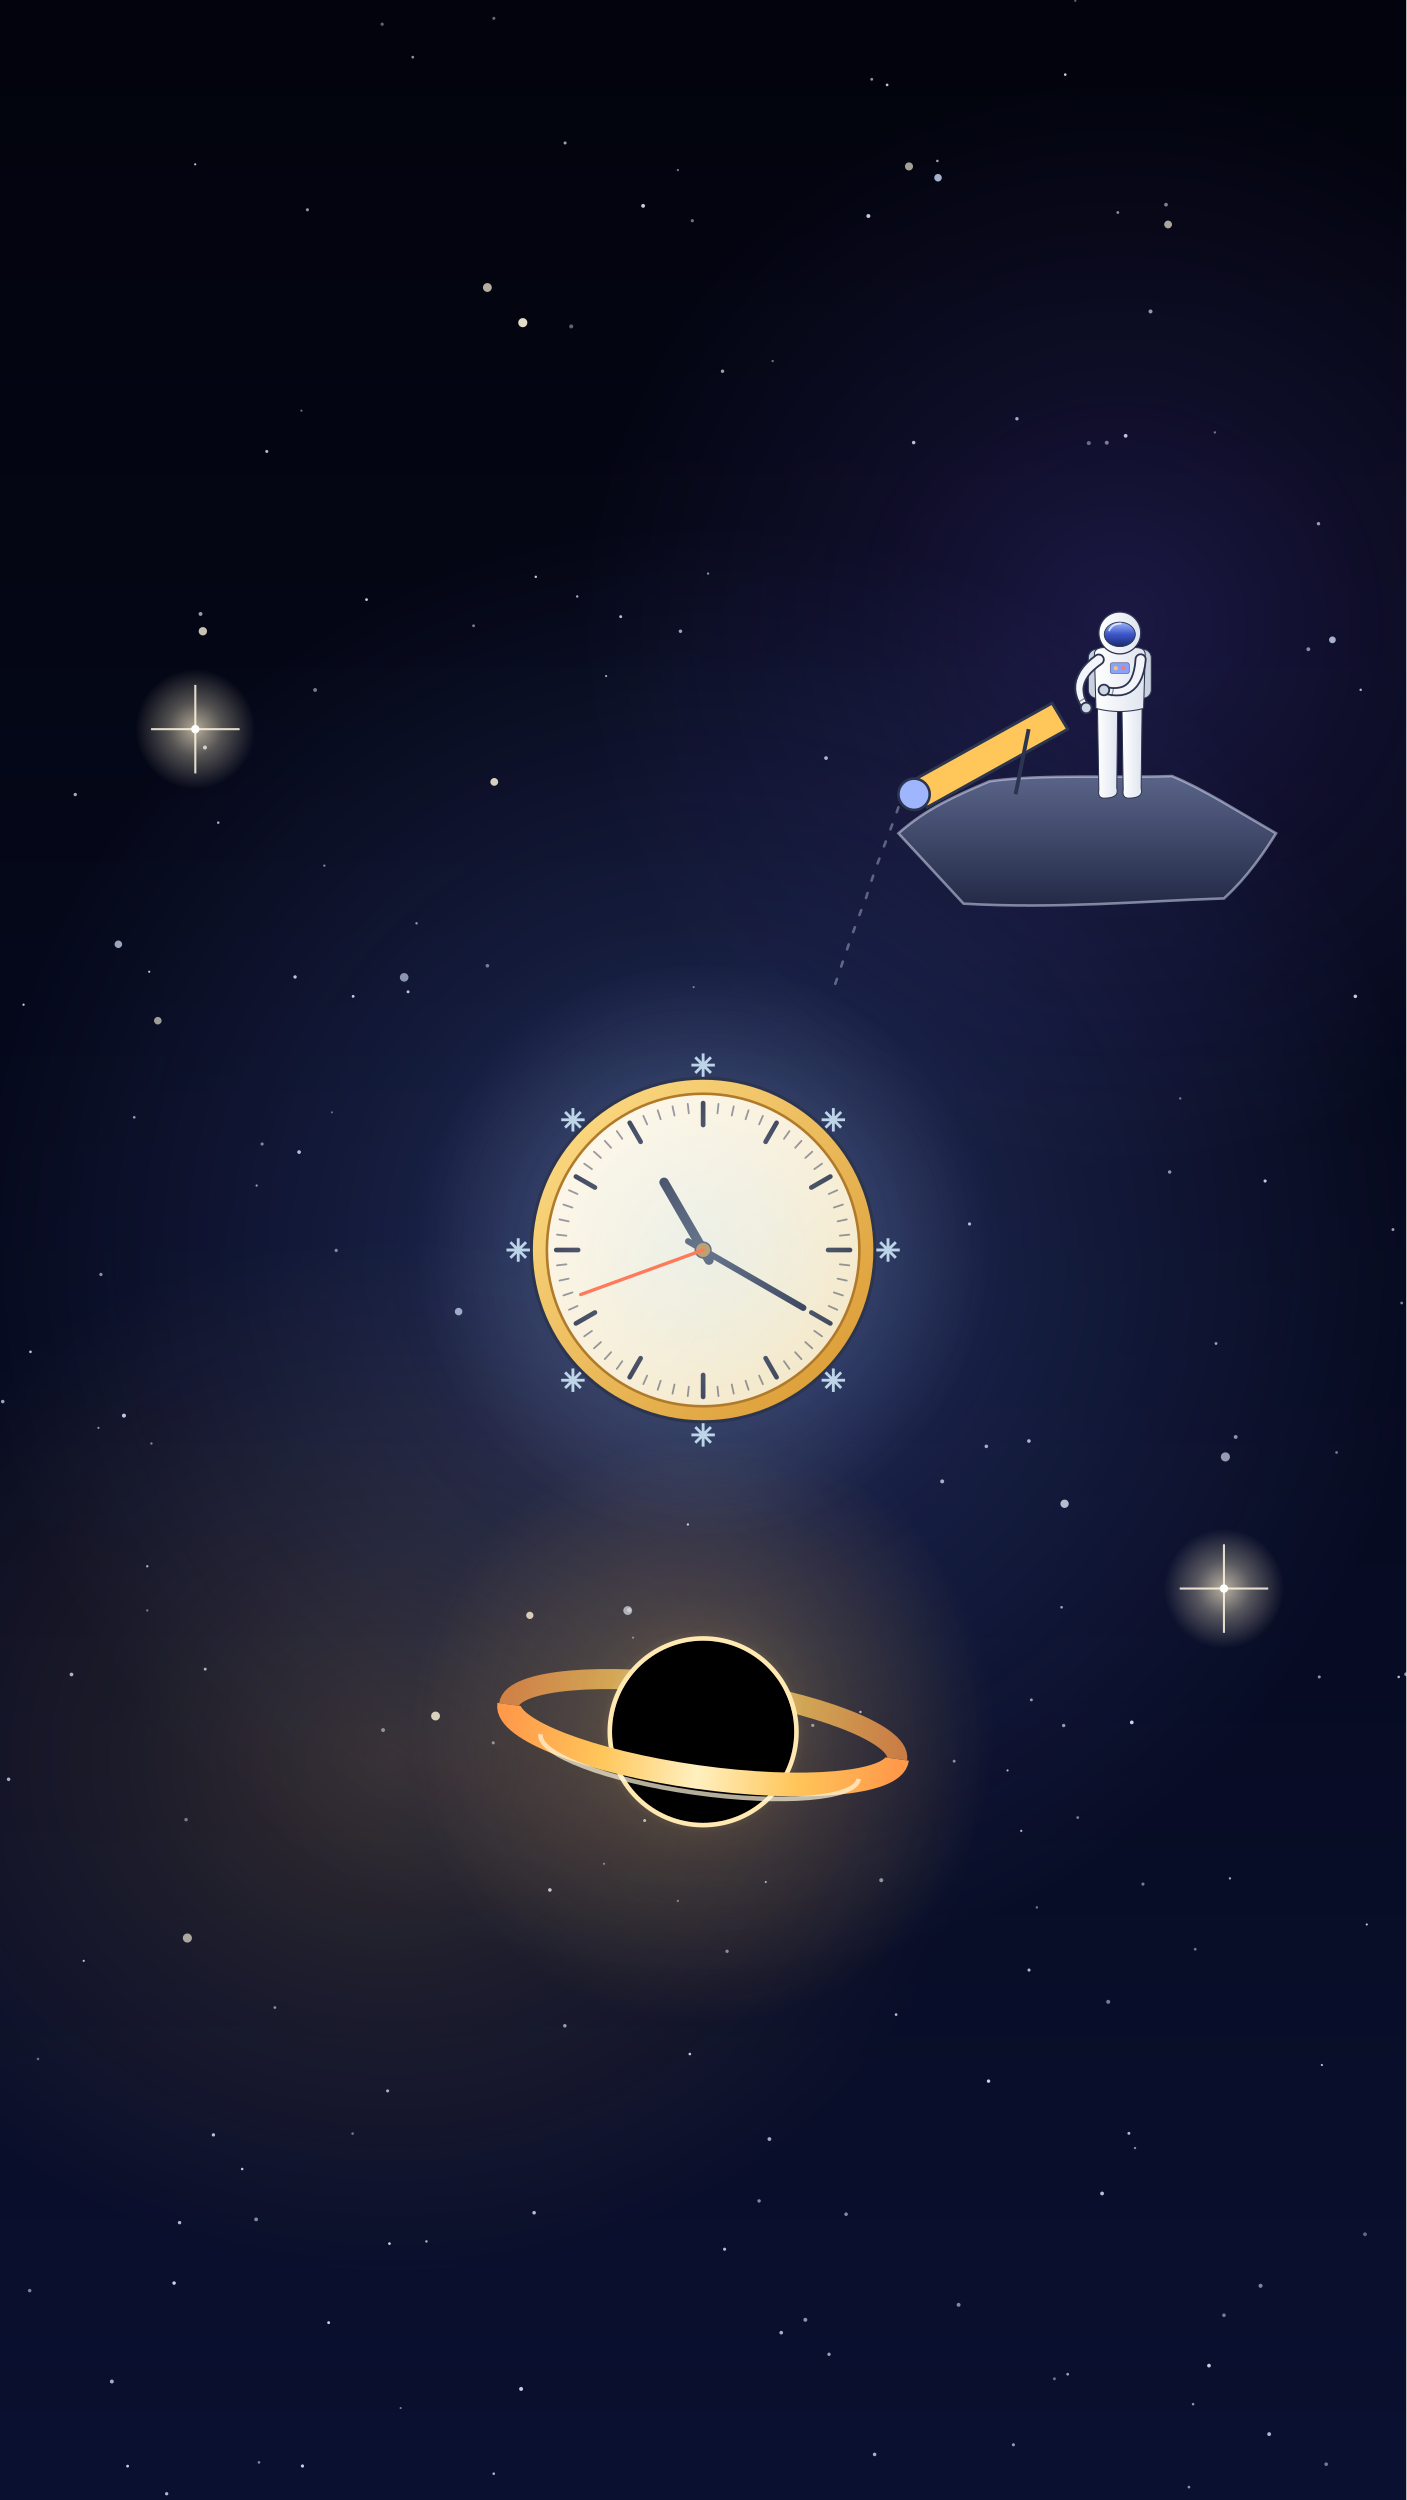
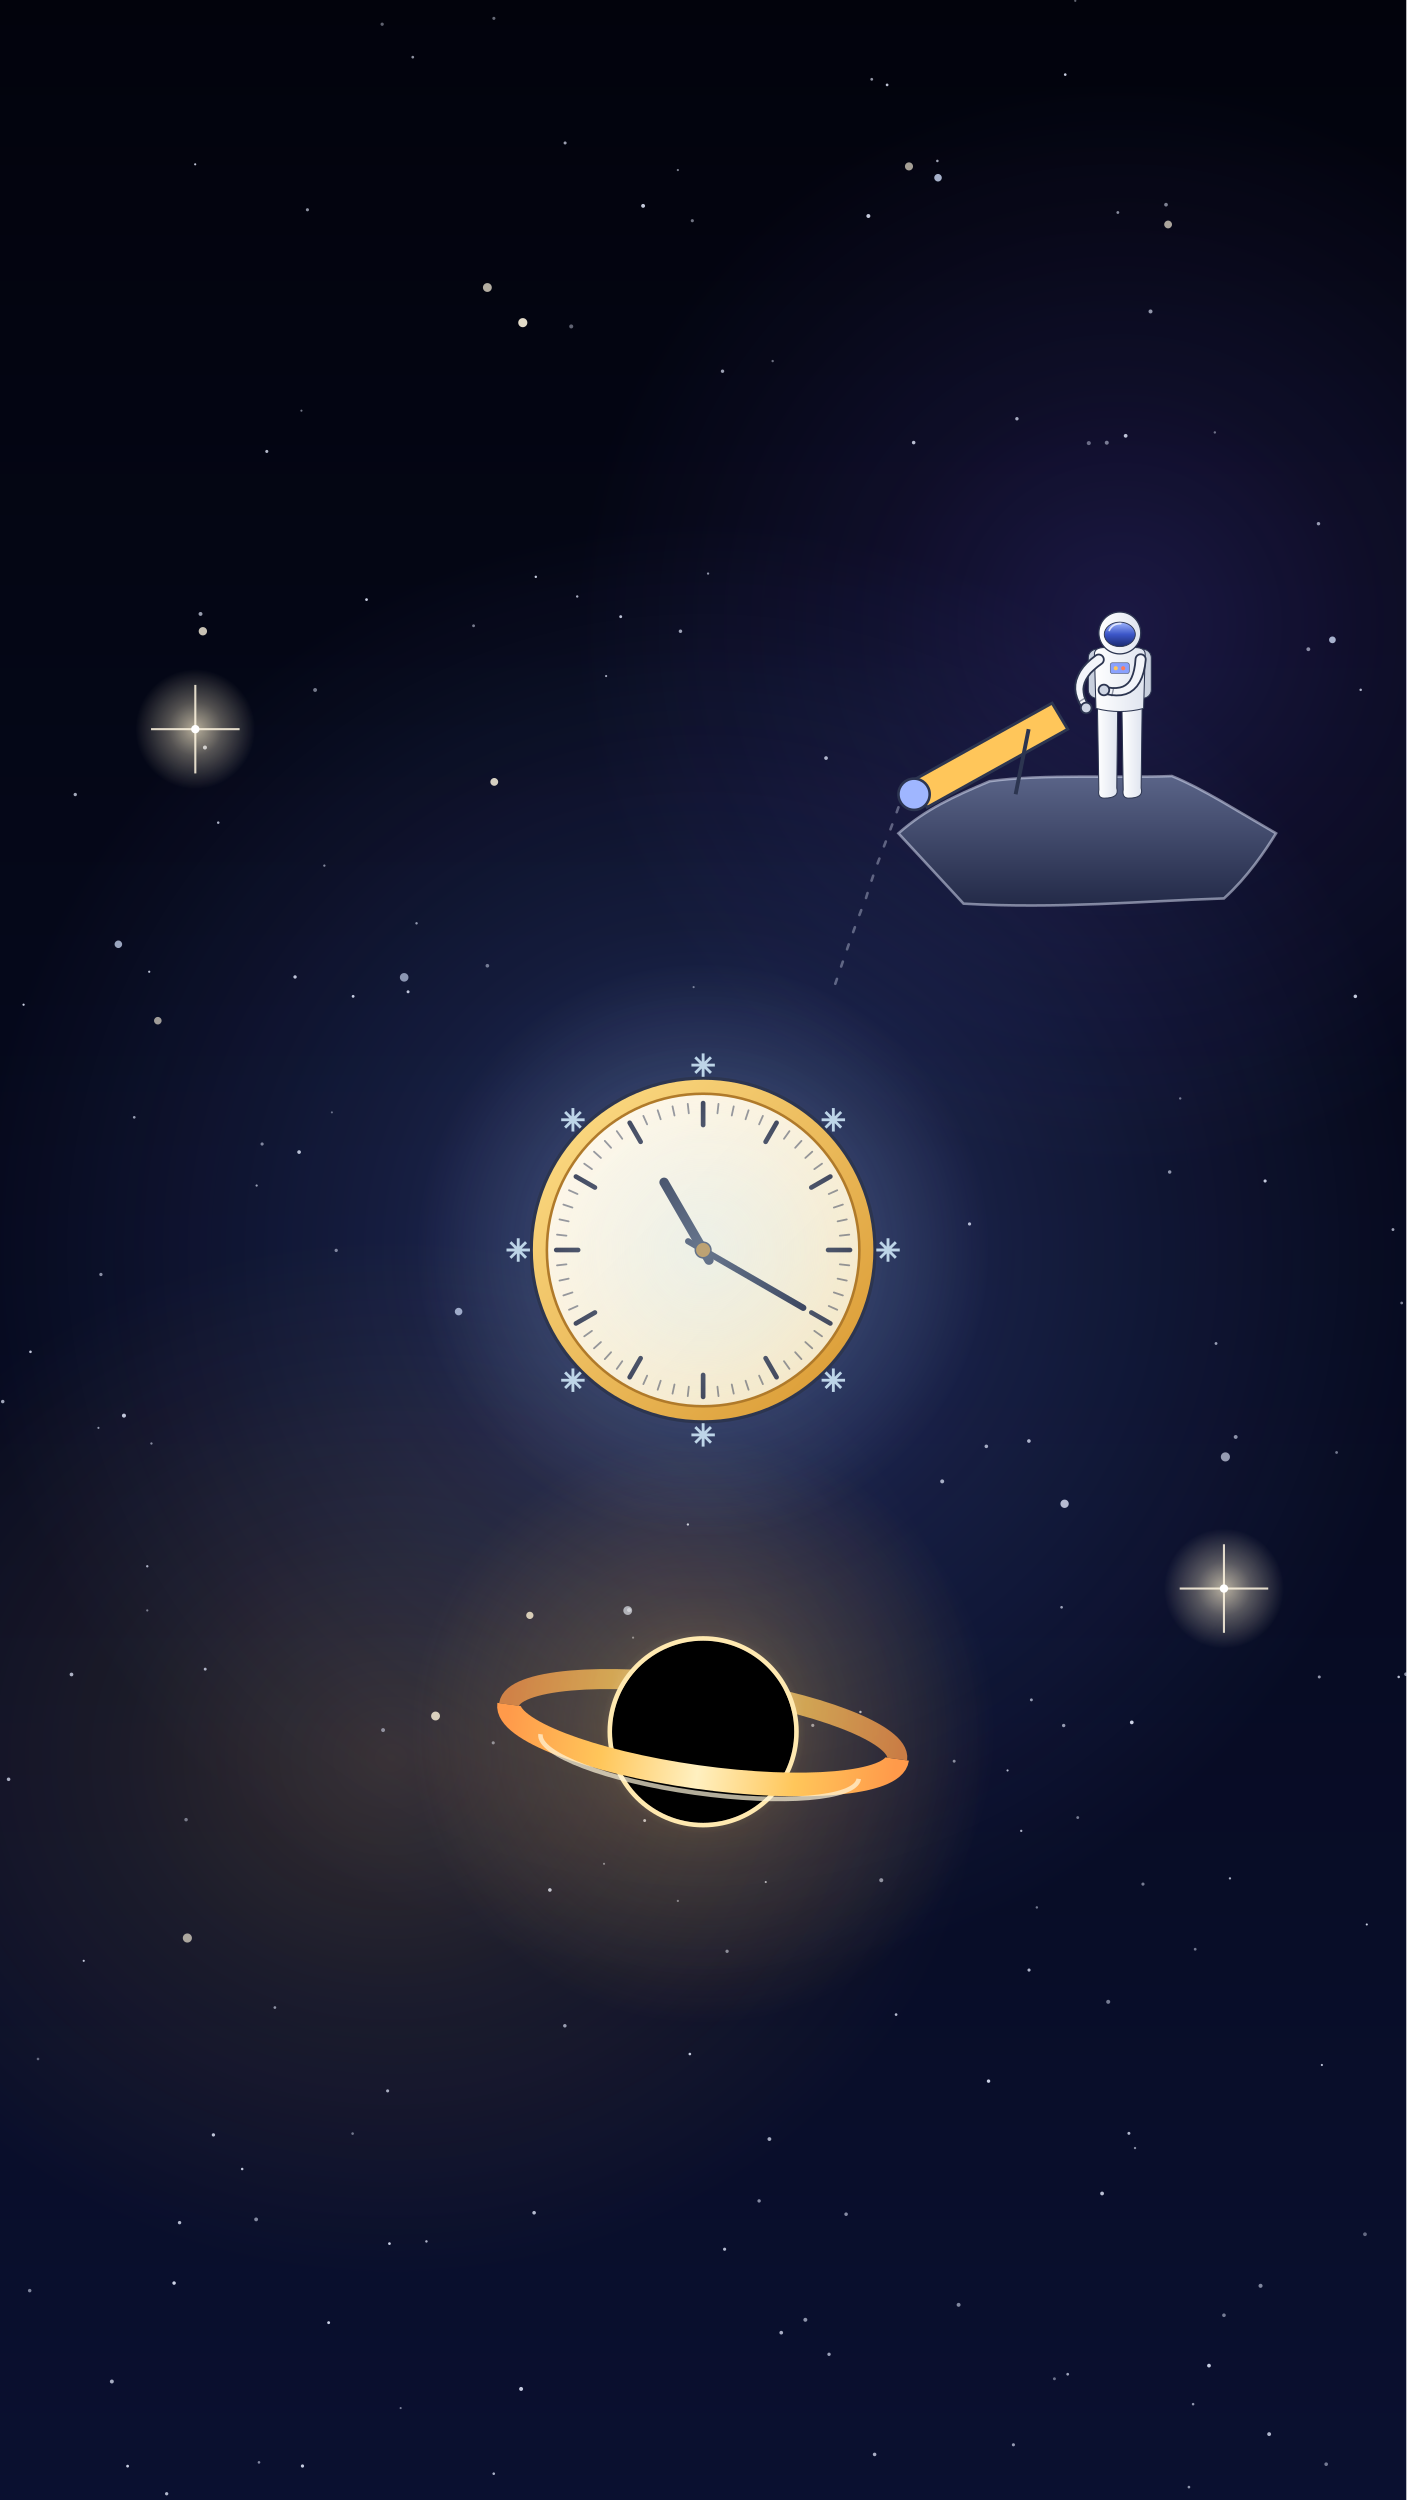
<svg xmlns="http://www.w3.org/2000/svg" viewBox="0 0 1080 1920" width="1080" height="1920">
  <defs>
    <linearGradient id="U021lg1" x1="0" y1="0" x2="0" y2="1">
      <stop offset="0" stop-color="#02030c" stop-opacity="1" />
      <stop offset="1" stop-color="#0a1030" stop-opacity="1" />
    </linearGradient>
    <radialGradient id="U021rg2">
      <stop offset="0" stop-color="#6f8cff" stop-opacity="1" />
      <stop offset="0.45" stop-color="#6f8cff" stop-opacity="0.45" />
      <stop offset="1" stop-color="#6f8cff" stop-opacity="0" />
    </radialGradient>
    <radialGradient id="U021rg3">
      <stop offset="0" stop-color="#ffc65a" stop-opacity="1" />
      <stop offset="0.45" stop-color="#ffc65a" stop-opacity="0.45" />
      <stop offset="1" stop-color="#ffc65a" stop-opacity="0" />
    </radialGradient>
    <radialGradient id="U021rg4">
      <stop offset="0" stop-color="#7a62ff" stop-opacity="1" />
      <stop offset="0.45" stop-color="#7a62ff" stop-opacity="0.45" />
      <stop offset="1" stop-color="#7a62ff" stop-opacity="0" />
    </radialGradient>
    <radialGradient id="U021rg5">
      <stop offset="0" stop-color="#fff2d0" stop-opacity="1" />
      <stop offset="0.45" stop-color="#fff2d0" stop-opacity="0.45" />
      <stop offset="1" stop-color="#fff2d0" stop-opacity="0" />
    </radialGradient>
    <radialGradient id="U021rg6">
      <stop offset="0" stop-color="#fff2d0" stop-opacity="1" />
      <stop offset="0.45" stop-color="#fff2d0" stop-opacity="0.45" />
      <stop offset="1" stop-color="#fff2d0" stop-opacity="0" />
    </radialGradient>
    <linearGradient id="U021lg7" x1="0" y1="0" x2="1" y2="0">
      <stop offset="0" stop-color="#ff9a4a" stop-opacity="1" />
      <stop offset="0.25" stop-color="#ffc65a" stop-opacity="1" />
      <stop offset="0.5" stop-color="#fff0c0" stop-opacity="1" />
      <stop offset="0.75" stop-color="#ffc65a" stop-opacity="1" />
      <stop offset="1" stop-color="#ff9a4a" stop-opacity="1" />
    </linearGradient>
    <radialGradient id="U021rg8">
      <stop offset="0" stop-color="#ffc65a" stop-opacity="1" />
      <stop offset="0.45" stop-color="#ffc65a" stop-opacity="0.45" />
      <stop offset="1" stop-color="#ffc65a" stop-opacity="0" />
    </radialGradient>
    <radialGradient id="U021rg9">
      <stop offset="0" stop-color="#ffe2a0" stop-opacity="1" />
      <stop offset="0.45" stop-color="#ffe2a0" stop-opacity="0.45" />
      <stop offset="1" stop-color="#ffe2a0" stop-opacity="0" />
    </radialGradient>
    <linearGradient id="U021lg10" x1="0" y1="0" x2="0" y2="1">
      <stop offset="0" stop-color="#5a6488" stop-opacity="1" />
      <stop offset="1" stop-color="#232a48" stop-opacity="1" />
    </linearGradient>
    <linearGradient id="U021lg11" x1="0" y1="0" x2="1" y2="0">
      <stop offset="0" stop-color="#ffffff" stop-opacity="1" />
      <stop offset="1" stop-color="#dfe4ef" stop-opacity="1" />
    </linearGradient>
    <linearGradient id="U021lg12" x1="0" y1="0" x2="0" y2="1">
      <stop offset="0" stop-color="#9fb6ff" stop-opacity="1" />
      <stop offset="0.5" stop-color="#3c56c8" stop-opacity="1" />
      <stop offset="1" stop-color="#1a2a70" stop-opacity="1" />
    </linearGradient>
    <radialGradient id="U021rg13">
      <stop offset="0" stop-color="#bfe6ff" stop-opacity="1" />
      <stop offset="0.45" stop-color="#bfe6ff" stop-opacity="0.45" />
      <stop offset="1" stop-color="#bfe6ff" stop-opacity="0" />
    </radialGradient>
    <linearGradient id="U021lg14" x1="0" y1="0" x2="1" y2="1">
      <stop offset="0" stop-color="#fffaf0" stop-opacity="1" />
      <stop offset="1" stop-color="#f3e6c4" stop-opacity="1" />
    </linearGradient>
    <linearGradient id="U021lg15" x1="0" y1="0" x2="1" y2="1">
      <stop offset="0" stop-color="#ffe08a" stop-opacity="1" />
      <stop offset="1" stop-color="#d8962e" stop-opacity="1" />
    </linearGradient>
    <radialGradient id="U021rg16">
      <stop offset="0" stop-color="#d6f0ff" stop-opacity="1" />
      <stop offset="0.6" stop-color="#d6f0ff" stop-opacity="0.45" />
      <stop offset="1" stop-color="#d6f0ff" stop-opacity="0" />
    </radialGradient>
  </defs>
  <rect width="1080" height="1920" fill="url(#U021lg1)" />
  <g id="mv-drift-nebula-u021">
    <ellipse cx="540" cy="960" rx="560" ry="560" fill="url(#U021rg2)" opacity="0.32" />
  </g>
  <ellipse cx="300" cy="1350" rx="460" ry="400" fill="url(#U021rg3)" opacity="0.18" />
  <ellipse cx="860" cy="480" rx="420" ry="420" fill="url(#U021rg4)" opacity="0.2" />
  <g>
    <circle cx="411.5" cy="443.0" r="0.93" fill="#e6ecff" opacity="0.86" />
    <circle cx="624.2" cy="1325.1" r="1.24" fill="#e6ecff" opacity="0.59" />
    <circle cx="790.2" cy="1106.7" r="1.42" fill="#e6ecff" opacity="0.73" />
    <circle cx="906.4" cy="843.6" r="0.92" fill="#e6ecff" opacity="0.47" />
    <circle cx="781.0" cy="321.6" r="1.32" fill="#e6ecff" opacity="0.71" />
    <circle cx="64.3" cy="1505.9" r="0.83" fill="#e6ecff" opacity="0.83" />
    <circle cx="784.3" cy="1406.1" r="0.90" fill="#e6ecff" opacity="0.73" />
    <circle cx="133.7" cy="1753.4" r="1.35" fill="#e6ecff" opacity="0.89" />
    <circle cx="57.8" cy="610.2" r="1.30" fill="#e6ecff" opacity="0.70" />
    <circle cx="196.7" cy="1704.5" r="1.48" fill="#e6ecff" opacity="0.55" />
    <circle cx="157.6" cy="1281.9" r="1.13" fill="#e6ecff" opacity="0.73" />
    <circle cx="532.7" cy="758.1" r="0.82" fill="#e6ecff" opacity="0.47" />
    <circle cx="495.1" cy="1398.2" r="1.14" fill="#e6ecff" opacity="0.77" />
    <circle cx="583.0" cy="1690.3" r="1.32" fill="#e6ecff" opacity="0.56" />
    <circle cx="149.9" cy="126.2" r="0.83" fill="#e6ecff" opacity="0.83" />
    <circle cx="944.6" cy="1442.6" r="0.89" fill="#e6ecff" opacity="0.73" />
    <circle cx="137.9" cy="1707.0" r="1.32" fill="#e6ecff" opacity="0.77" />
    <circle cx="916.3" cy="1846.4" r="0.99" fill="#e6ecff" opacity="0.62" />
    <circle cx="792.1" cy="1305.5" r="1.13" fill="#e6ecff" opacity="0.63" />
    <circle cx="1045.0" cy="529.8" r="0.97" fill="#e6ecff" opacity="0.74" />
    <circle cx="299.1" cy="1723.1" r="1.06" fill="#e6ecff" opacity="0.86" />
    <circle cx="410.2" cy="1699.4" r="1.40" fill="#e6ecff" opacity="0.77" />
    <circle cx="231.5" cy="315.4" r="0.82" fill="#e6ecff" opacity="0.49" />
    <circle cx="719.9" cy="123.6" r="0.99" fill="#e6ecff" opacity="0.68" />
    <circle cx="167.6" cy="631.8" r="0.98" fill="#e6ecff" opacity="0.74" />
    <circle cx="128.0" cy="1915.2" r="1.28" fill="#e6ecff" opacity="0.76" />
    <circle cx="1048.3" cy="1715.9" r="1.46" fill="#e6ecff" opacity="0.41" />
    <circle cx="636.7" cy="1808.1" r="1.31" fill="#e6ecff" opacity="0.66" />
    <circle cx="701.7" cy="339.9" r="1.38" fill="#e6ecff" opacity="0.79" />
    <circle cx="77.5" cy="978.8" r="1.28" fill="#e6ecff" opacity="0.58" />
    <circle cx="736.2" cy="1770.1" r="1.52" fill="#e6ecff" opacity="0.55" />
    <circle cx="163.9" cy="1639.6" r="1.29" fill="#e6ecff" opacity="0.81" />
    <circle cx="634.4" cy="582.2" r="1.44" fill="#e6ecff" opacity="0.75" />
    <circle cx="258.2" cy="960.3" r="1.28" fill="#e6ecff" opacity="0.52" />
    <circle cx="197.1" cy="910.5" r="0.86" fill="#e6ecff" opacity="0.65" />
    <circle cx="1015.2" cy="1585.9" r="0.84" fill="#e6ecff" opacity="0.81" />
    <circle cx="773.8" cy="1359.7" r="0.82" fill="#e6ecff" opacity="0.78" />
    <circle cx="211.1" cy="1541.8" r="1.06" fill="#e6ecff" opacity="0.58" />
    <circle cx="186.0" cy="1665.8" r="0.98" fill="#e6ecff" opacity="0.84" />
    <circle cx="554.9" cy="285.1" r="1.32" fill="#e6ecff" opacity="0.67" />
    <circle cx="29.2" cy="1581.3" r="1.02" fill="#e6ecff" opacity="0.41" />
    <circle cx="827.7" cy="1395.9" r="1.11" fill="#e6ecff" opacity="0.49" />
    <circle cx="744.6" cy="940.0" r="1.25" fill="#e6ecff" opacity="0.76" />
    <circle cx="204.9" cy="346.7" r="1.19" fill="#e6ecff" opacity="0.78" />
    <circle cx="867.0" cy="1638.4" r="1.15" fill="#e6ecff" opacity="0.76" />
    <circle cx="114.6" cy="746.3" r="0.85" fill="#e6ecff" opacity="0.82" />
    <circle cx="1079.8" cy="1285.8" r="1.40" fill="#e6ecff" opacity="0.59" />
    <circle cx="858.5" cy="163.2" r="1.10" fill="#e6ecff" opacity="0.58" />
    <circle cx="933.0" cy="332.1" r="0.93" fill="#e6ecff" opacity="0.44" />
    <circle cx="974.7" cy="1869.4" r="1.50" fill="#e6ecff" opacity="0.75" />
    <circle cx="968.1" cy="1755.5" r="1.57" fill="#e6ecff" opacity="0.54" />
    <circle cx="917.9" cy="1497.0" r="1.08" fill="#e6ecff" opacity="0.48" />
    <circle cx="971.6" cy="907.0" r="1.22" fill="#e6ecff" opacity="0.84" />
    <circle cx="522.6" cy="484.8" r="1.35" fill="#e6ecff" opacity="0.67" />
    <circle cx="294.2" cy="1328.7" r="1.52" fill="#e6ecff" opacity="0.52" />
    <circle cx="877.8" cy="1447.0" r="1.22" fill="#e6ecff" opacity="0.50" />
    <circle cx="270.8" cy="1638.6" r="1.02" fill="#e6ecff" opacity="0.45" />
    <circle cx="913.1" cy="1910.1" r="1.04" fill="#e6ecff" opacity="0.60" />
    <circle cx="588.1" cy="1445.4" r="0.81" fill="#e6ecff" opacity="0.72" />
    <circle cx="252.4" cy="1783.8" r="1.13" fill="#e6ecff" opacity="0.87" />
    <circle cx="486.2" cy="1257.7" r="0.83" fill="#e6ecff" opacity="0.50" />
    <circle cx="319.9" cy="709.1" r="0.94" fill="#e6ecff" opacity="0.61" />
    <circle cx="95.2" cy="1087.2" r="1.57" fill="#e6ecff" opacity="0.83" />
    <circle cx="671.7" cy="1885.0" r="1.38" fill="#e6ecff" opacity="0.72" />
    <circle cx="493.9" cy="158.1" r="1.51" fill="#e6ecff" opacity="0.85" />
    <circle cx="869.2" cy="1322.8" r="1.45" fill="#e6ecff" opacity="0.88" />
    <circle cx="1049.7" cy="1478.0" r="0.81" fill="#e6ecff" opacity="0.87" />
    <circle cx="465.5" cy="519.2" r="0.83" fill="#e6ecff" opacity="0.71" />
    <circle cx="666.9" cy="165.9" r="1.54" fill="#e6ecff" opacity="0.85" />
    <circle cx="933.9" cy="1031.8" r="1.11" fill="#e6ecff" opacity="0.64" />
    <circle cx="400.2" cy="1834.7" r="1.54" fill="#e6ecff" opacity="0.85" />
    <circle cx="198.9" cy="1891.1" r="1.02" fill="#e6ecff" opacity="0.54" />
    <circle cx="531.7" cy="169.5" r="1.22" fill="#e6ecff" opacity="0.48" />
    <circle cx="895.5" cy="157.2" r="1.44" fill="#e6ecff" opacity="0.53" />
    <circle cx="851.1" cy="1537.4" r="1.56" fill="#e6ecff" opacity="0.49" />
    <circle cx="379.3" cy="14.1" r="1.20" fill="#e6ecff" opacity="0.44" />
    <circle cx="600.0" cy="1791.5" r="1.43" fill="#e6ecff" opacity="0.72" />
    <circle cx="98.0" cy="1894.0" r="1.09" fill="#e6ecff" opacity="0.87" />
    <circle cx="157.4" cy="574.1" r="1.56" fill="#e6ecff" opacity="0.77" />
    <circle cx="201.3" cy="878.6" r="1.23" fill="#e6ecff" opacity="0.53" />
    <circle cx="236.1" cy="161.1" r="1.21" fill="#e6ecff" opacity="0.61" />
    <circle cx="374.3" cy="741.7" r="1.41" fill="#e6ecff" opacity="0.47" />
    <circle cx="103.1" cy="858.1" r="1.03" fill="#e6ecff" opacity="0.64" />
    <circle cx="928.5" cy="1816.8" r="1.45" fill="#e6ecff" opacity="0.86" />
    <circle cx="249.1" cy="664.8" r="0.89" fill="#e6ecff" opacity="0.54" />
    <circle cx="281.5" cy="460.5" r="1.07" fill="#e6ecff" opacity="0.87" />
    <circle cx="556.5" cy="1727.4" r="1.22" fill="#e6ecff" opacity="0.77" />
    <circle cx="723.6" cy="1137.7" r="1.54" fill="#e6ecff" opacity="0.70" />
    <circle cx="543.8" cy="440.5" r="0.88" fill="#e6ecff" opacity="0.61" />
    <circle cx="438.7" cy="250.7" r="1.56" fill="#e6ecff" opacity="0.41" />
    <circle cx="476.7" cy="473.6" r="1.13" fill="#e6ecff" opacity="0.82" />
    <circle cx="1040.9" cy="765.2" r="1.37" fill="#e6ecff" opacity="0.85" />
    <circle cx="313.4" cy="761.7" r="1.15" fill="#e6ecff" opacity="0.82" />
    <circle cx="327.5" cy="1721.4" r="0.95" fill="#e6ecff" opacity="0.74" />
    <circle cx="681.3" cy="65.2" r="1.06" fill="#e6ecff" opacity="0.82" />
    <circle cx="434.0" cy="109.8" r="1.18" fill="#e6ecff" opacity="0.67" />
    <circle cx="1013.2" cy="1287.9" r="1.16" fill="#e6ecff" opacity="0.62" />
    <circle cx="520.6" cy="1459.9" r="0.87" fill="#e6ecff" opacity="0.47" />
    <circle cx="54.9" cy="1286.0" r="1.44" fill="#e6ecff" opacity="0.73" />
    <circle cx="669.5" cy="60.9" r="1.09" fill="#e6ecff" opacity="0.63" />
    <circle cx="363.7" cy="480.6" r="1.10" fill="#e6ecff" opacity="0.51" />
    <circle cx="75.6" cy="1096.6" r="0.82" fill="#e6ecff" opacity="0.62" />
    <circle cx="433.8" cy="1555.8" r="1.36" fill="#e6ecff" opacity="0.63" />
    <circle cx="6.6" cy="1366.5" r="1.38" fill="#e6ecff" opacity="0.72" />
    <circle cx="1069.8" cy="944.3" r="1.12" fill="#e6ecff" opacity="0.67" />
    <circle cx="113.1" cy="1202.9" r="0.91" fill="#e6ecff" opacity="0.73" />
    <circle cx="660.8" cy="1314.8" r="0.95" fill="#e6ecff" opacity="0.76" />
    <circle cx="1018.5" cy="1892.5" r="1.41" fill="#e6ecff" opacity="0.48" />
    <circle cx="836.2" cy="340.3" r="1.58" fill="#e6ecff" opacity="0.42" />
    <circle cx="18.1" cy="771.6" r="0.86" fill="#e6ecff" opacity="0.88" />
    <circle cx="1004.8" cy="498.6" r="1.50" fill="#e6ecff" opacity="0.57" />
    <circle cx="883.6" cy="239.2" r="1.55" fill="#e6ecff" opacity="0.62" />
    <circle cx="254.9" cy="854.3" r="0.80" fill="#e6ecff" opacity="0.42" />
    <circle cx="1076.5" cy="1000.7" r="1.07" fill="#e6ecff" opacity="0.53" />
    <circle cx="22.8" cy="1759.2" r="1.36" fill="#e6ecff" opacity="0.53" />
    <circle cx="816.9" cy="1325.2" r="1.31" fill="#e6ecff" opacity="0.63" />
    <circle cx="940.0" cy="1778.1" r="1.41" fill="#e6ecff" opacity="0.49" />
    <circle cx="483.1" cy="1236.5" r="1.56" fill="#e6ecff" opacity="0.65" />
    <circle cx="520.6" cy="130.6" r="0.85" fill="#e6ecff" opacity="0.53" />
    <circle cx="815.3" cy="1234.4" r="1.03" fill="#e6ecff" opacity="0.66" />
    <circle cx="676.8" cy="1444.0" r="1.57" fill="#e6ecff" opacity="0.57" />
    <circle cx="688.2" cy="1547.2" r="1.04" fill="#e6ecff" opacity="0.79" />
    <circle cx="809.8" cy="1826.9" r="1.13" fill="#e6ecff" opacity="0.45" />
    <circle cx="557.9" cy="1301.6" r="1.53" fill="#e6ecff" opacity="0.78" />
    <circle cx="590.9" cy="1642.8" r="1.48" fill="#e6ecff" opacity="0.71" />
    <circle cx="293.5" cy="18.6" r="1.27" fill="#e6ecff" opacity="0.41" />
    <circle cx="379.2" cy="1899.8" r="1.01" fill="#e6ecff" opacity="0.74" />
    <circle cx="649.8" cy="1700.5" r="1.38" fill="#e6ecff" opacity="0.57" />
    <circle cx="1074.2" cy="1287.9" r="0.99" fill="#e6ecff" opacity="0.80" />
    <circle cx="846.4" cy="1684.6" r="1.47" fill="#e6ecff" opacity="0.80" />
    <circle cx="422.3" cy="1451.5" r="1.41" fill="#e6ecff" opacity="0.81" />
    <circle cx="232.3" cy="1893.9" r="1.26" fill="#e6ecff" opacity="0.85" />
    <circle cx="558.4" cy="1498.6" r="1.28" fill="#e6ecff" opacity="0.55" />
    <circle cx="529.8" cy="1577.5" r="1.02" fill="#e6ecff" opacity="0.86" />
    <circle cx="790.3" cy="1513.0" r="1.22" fill="#e6ecff" opacity="0.75" />
    <circle cx="2.1" cy="1076.4" r="1.35" fill="#e6ecff" opacity="0.68" />
    <circle cx="113.1" cy="1236.8" r="0.85" fill="#e6ecff" opacity="0.47" />
    <circle cx="85.9" cy="1829.0" r="1.53" fill="#e6ecff" opacity="0.71" />
    <circle cx="1012.6" cy="402.2" r="1.33" fill="#e6ecff" opacity="0.64" />
    <circle cx="116.3" cy="1108.6" r="0.89" fill="#e6ecff" opacity="0.54" />
    <circle cx="154.0" cy="471.5" r="1.52" fill="#e6ecff" opacity="0.65" />
    <circle cx="593.4" cy="277.3" r="0.92" fill="#e6ecff" opacity="0.45" />
    <circle cx="757.5" cy="1110.8" r="1.39" fill="#e6ecff" opacity="0.69" />
    <circle cx="271.2" cy="765.2" r="1.09" fill="#e6ecff" opacity="0.86" />
    <circle cx="759.2" cy="1598.3" r="1.33" fill="#e6ecff" opacity="0.88" />
    <circle cx="825.8" cy="0.6" r="0.86" fill="#e6ecff" opacity="0.42" />
    <circle cx="242.0" cy="529.9" r="1.51" fill="#e6ecff" opacity="0.49" />
    <circle cx="898.3" cy="900.1" r="1.35" fill="#e6ecff" opacity="0.60" />
    <circle cx="732.8" cy="1352.6" r="1.14" fill="#e6ecff" opacity="0.55" />
    <circle cx="463.9" cy="1431.4" r="0.81" fill="#e6ecff" opacity="0.50" />
    <circle cx="378.8" cy="1338.5" r="1.21" fill="#e6ecff" opacity="0.51" />
    <circle cx="949.0" cy="1103.6" r="1.51" fill="#e6ecff" opacity="0.59" />
    <circle cx="1026.5" cy="1115.5" r="1.08" fill="#e6ecff" opacity="0.48" />
    <circle cx="864.5" cy="334.7" r="1.46" fill="#e6ecff" opacity="0.81" />
    <circle cx="142.9" cy="1397.5" r="1.36" fill="#e6ecff" opacity="0.45" />
    <circle cx="820.0" cy="1823.4" r="1.07" fill="#e6ecff" opacity="0.67" />
    <circle cx="443.3" cy="458.1" r="0.93" fill="#e6ecff" opacity="0.73" />
    <circle cx="23.4" cy="1038.2" r="1.01" fill="#e6ecff" opacity="0.83" />
    <circle cx="317.0" cy="43.9" r="1.05" fill="#e6ecff" opacity="0.61" />
    <circle cx="307.7" cy="1849.4" r="0.81" fill="#e6ecff" opacity="0.51" />
    <circle cx="226.6" cy="750.3" r="1.31" fill="#e6ecff" opacity="0.81" />
    <circle cx="850.0" cy="340.0" r="1.55" fill="#e6ecff" opacity="0.49" />
    <circle cx="871.7" cy="1649.7" r="0.89" fill="#e6ecff" opacity="0.59" />
    <circle cx="229.7" cy="884.8" r="1.43" fill="#e6ecff" opacity="0.80" />
    <circle cx="818.1" cy="57.3" r="1.03" fill="#e6ecff" opacity="0.86" />
    <circle cx="796.3" cy="1464.9" r="0.94" fill="#e6ecff" opacity="0.48" />
    <circle cx="528.3" cy="1170.8" r="0.90" fill="#e6ecff" opacity="0.84" />
    <circle cx="618.5" cy="1781.6" r="1.53" fill="#e6ecff" opacity="0.60" />
    <circle cx="297.7" cy="1605.8" r="1.20" fill="#e6ecff" opacity="0.70" />
    <circle cx="778.3" cy="1877.6" r="1.21" fill="#e6ecff" opacity="0.63" />
  </g>
  <g id="mv-glint-s1-u021">
    <circle cx="897.1" cy="172.4" r="3.0" fill="#fff6e0" opacity="0.66" />
    <circle cx="143.9" cy="1488.4" r="3.5" fill="#fff6e0" opacity="0.64" />
    <circle cx="941.1" cy="1118.9" r="3.5" fill="#e6ecff" opacity="0.63" />
    <circle cx="155.8" cy="484.8" r="3.2" fill="#fff6e0" opacity="0.78" />
    <circle cx="374.3" cy="220.8" r="3.4" fill="#fff6e0" opacity="0.70" />
    <circle cx="352.2" cy="1007.3" r="2.9" fill="#d6e4ff" opacity="0.69" />
  </g>
  <g id="mv-glint-s2-u021">
    <circle cx="406.9" cy="1240.6" r="2.8" fill="#fff6e0" opacity="0.80" />
    <circle cx="817.6" cy="1154.9" r="3.2" fill="#e6ecff" opacity="0.77" />
    <circle cx="310.4" cy="750.6" r="3.3" fill="#d6e4ff" opacity="0.62" />
    <circle cx="698.1" cy="127.8" r="3.1" fill="#fff6e0" opacity="0.64" />
    <circle cx="1023.3" cy="491.4" r="2.6" fill="#d6e4ff" opacity="0.76" />
    <circle cx="482.1" cy="1236.9" r="3.4" fill="#d6e4ff" opacity="0.71" />
  </g>
  <g id="mv-glint-s3-u021">
    <circle cx="401.5" cy="247.8" r="3.5" fill="#fff6e0" opacity="0.89" />
    <circle cx="379.6" cy="600.5" r="3.0" fill="#fff6e0" opacity="0.83" />
    <circle cx="334.5" cy="1317.9" r="3.4" fill="#fff6e0" opacity="0.81" />
    <circle cx="90.9" cy="725.2" r="2.9" fill="#d6e4ff" opacity="0.71" />
    <circle cx="121.2" cy="783.9" r="2.9" fill="#fff6e0" opacity="0.61" />
    <circle cx="720.4" cy="136.5" r="2.9" fill="#d6e4ff" opacity="0.77" />
  </g>
  <circle cx="150" cy="560" r="46" fill="url(#U021rg5)" opacity=".7" />
  <path d="M116,560 L184,560 M150,526 L150,594" stroke="#fff6e0" stroke-width="1.6" opacity=".85" />
  <circle cx="150" cy="560" r="3.2" fill="#fff" />
  <circle cx="940" cy="1220" r="46" fill="url(#U021rg6)" opacity=".7" />
  <path d="M906,1220 L974,1220 M940,1186 L940,1254" stroke="#fff6e0" stroke-width="1.6" opacity=".85" />
  <circle cx="940" cy="1220" r="3.2" fill="#fff" />
  <circle cx="540" cy="1330" r="224.0" fill="url(#U021rg8)" opacity=".35" />
  <g transform="rotate(8 540 1330)">
    <path d="M389.5,1330 A150.5,35.0 0 0 1 690.5,1330" fill="none" stroke="url(#U021lg7)" stroke-width="15.4" opacity=".75" />
  </g>
  <circle cx="540" cy="1330" r="78.4" fill="url(#U021rg9)" opacity=".9" />
  <circle cx="540" cy="1330" r="70" fill="#000" />
  <circle cx="540" cy="1330" r="71.7" fill="none" stroke="#ffe9b0" stroke-width="3.5" />
  <g transform="rotate(8 540 1330)">
    <path d="M389.5,1330 A150.5,35.0 0 0 0 690.5,1330" fill="none" stroke="url(#U021lg7)" stroke-width="18.2" />
    <path d="M416.6,1349.2 A123.4,28.0 0 0 0 663.4,1349.2" fill="none" stroke="#fff6dc" stroke-width="3.5" opacity=".7" />
  </g>
  <path d="M690.0,640.0 C711.4,621.2 731.8,612.0 760.0,600.0 C801.1,594.2 858.7,597.7 900.0,596.0 C922.9,605.2 950.8,623.2 980.0,640.0 C972.0,652.9 958.4,673.4 940.0,690.0 C877.0,692.0 812.2,698.2 740.0,694.0Z" fill="url(#U021lg10)" stroke="#e6ecff" stroke-width="2" stroke-opacity=".5" />
  <g id="mv-breathe-obs-u021">
    <g>
      <rect x="835.8" y="498.6" width="48.4" height="37.7" rx="6.5" fill="#c9d0de" stroke="#2c3550" stroke-width="0.8" />
      <path d="M842.8,540.2 L843.9,606.5 Q842.8,613.0 848.0,613.0 Q860.0,613.0 857.7,605.2 L858.4,540.2Z" fill="url(#U021lg11)" stroke="#2c3550" stroke-width="0.8" stroke-linejoin="round" />
      <path d="M861.6,540.2 L862.6,606.5 Q861.6,613.0 866.8,613.0 Q878.7,613.0 876.4,605.2 L877.2,540.2Z" fill="url(#U021lg11)" stroke="#2c3550" stroke-width="0.8" stroke-linejoin="round" />
      <path d="M840.5,502.5 Q840.5,497.3 848.3,497.3 L871.7,497.3 Q879.5,497.3 879.5,502.5 L878.3,544.1 Q860.0,548.8 841.7,544.1Z" fill="url(#U021lg11)" stroke="#2c3550" stroke-width="0.8" stroke-linejoin="round" />
      <rect x="852.7" y="509.0" width="14.6" height="8.3" rx="1.6" fill="#6f8cff" opacity=".8" stroke="#2c3550" stroke-width="0.5" />
      <circle cx="856.9" cy="513.2" r="1.6" fill="#ffc65a" />
      <circle cx="862.6" cy="513.2" r="1.6" fill="#ff7a5a" />
      <g class="mv mv-limb-u021-ob-r-1" data-pivot="844.0 506.4">
        <path d="M841.7,503.3 L838.0,506.2 L834.7,509.2 L831.9,512.3 L829.6,515.6 L827.9,518.9 L826.6,522.3 L825.9,525.8 L825.8,529.4 L826.3,532.9 L827.3,536.3 L828.8,539.8 L830.8,543.0 A2.6,2.6 0 0 0 835.3,540.5 L833.8,537.4 L832.7,534.6 L832.2,531.8 L832.0,529.2 L832.3,526.8 L833.0,524.3 L834.1,521.9 L835.6,519.5 L837.5,517.0 L840.0,514.6 L842.9,512.1 L846.4,509.5 A3.9,3.9 0 0 0 841.7,503.3Z" fill="#f3f5fa" stroke="#2c3550" stroke-width="1.40" stroke-linejoin="round" />
        <path d="M828.2,539.3 L833.0,536.3" stroke="#2c3550" stroke-width="1.12" stroke-linecap="round" opacity=".5" />
        <circle cx="834.2" cy="543.7" r="4.1" fill="#cfd6e4" stroke="#2c3550" stroke-width="1.40" />
      </g>
      <g class="mv mv-limb-u021-ob-l-1" data-pivot="876.0 506.4">
        <path d="M872.1,506.0 L871.7,510.5 L871.0,514.4 L870.1,517.7 L869.0,520.5 L867.7,522.9 L866.2,524.7 L864.4,526.2 L862.4,527.3 L860.1,528.0 L857.3,528.4 L854.1,528.4 L850.4,527.9 A2.6,2.6 0 0 0 849.5,533.0 L853.5,533.8 L857.4,534.1 L861.1,533.9 L864.6,533.1 L867.8,531.7 L870.7,529.6 L873.2,527.0 L875.3,523.8 L877.0,520.2 L878.3,516.2 L879.3,511.6 L879.9,506.8 A3.9,3.9 0 0 0 872.1,506.0Z" fill="#f3f5fa" stroke="#2c3550" stroke-width="1.40" stroke-linejoin="round" />
        <path d="M855.2,528.7 L853.9,534.3" stroke="#2c3550" stroke-width="1.12" stroke-linecap="round" opacity=".5" />
        <circle cx="847.8" cy="529.9" r="4.1" fill="#cfd6e4" stroke="#2c3550" stroke-width="1.40" />
      </g>
      <circle cx="860.0" cy="486.1" r="16.1" fill="url(#U021lg11)" stroke="#2c3550" stroke-width="1.0" />
      <ellipse cx="860.0" cy="487.2" rx="11.9" ry="9.4" fill="url(#U021lg12)" stroke="#2c3550" stroke-width="0.7" />
      <path d="M851.9,484.2 Q854.3,478.9 860.8,478.9" fill="none" stroke="#fff" stroke-width="1.3" stroke-linecap="round" opacity=".75" />
    </g>
  </g>
  <path d="M808,540 L700,600 L712,620 L820,560Z" fill="#ffc65a" stroke="#2c3550" stroke-width="2.2" />
  <circle cx="702" cy="610" r="12" fill="#9fb6ff" stroke="#2c3550" stroke-width="2" />
  <line x1="790" y1="560" x2="780" y2="610" stroke="#2c3550" stroke-width="3" />
  <path d="M690.0,620.0 C682.3,642.5 672.3,665.0 665.0,690.0 C655.3,713.9 647.9,736.9 640.0,760.0" fill="none" stroke="#e6ecff" stroke-width="2" opacity="0.35" stroke-dasharray="4 10" stroke-linecap="round" />
  <g id="mv-core-tremble-u021">
+     <g id="mv-joint-sec-u021" data-pivot="540 960" data-amp="2" data-per="1.6">
+       <path d="M540,960 L446.0,994.2" stroke="#ff7a5a" stroke-width="2.6" stroke-linecap="round" />
+     </g>
    <circle cx="540" cy="960" r="220" fill="url(#U021rg13)" opacity=".35" />
    <circle cx="540" cy="960" r="132.0" fill="url(#U021lg15)" stroke="#2c3550" stroke-width="2.5" />
    <circle cx="540" cy="960" r="120" fill="url(#U021lg14)" stroke="#b07a2a" stroke-width="2" />
    <line x1="540.0" y1="864.0" x2="540.0" y2="847.2" stroke="#2c3550" stroke-width="3.6" stroke-linecap="round" opacity="0.9" />
    <line x1="551.0" y1="855.0" x2="551.8" y2="847.8" stroke="#2c3550" stroke-width="1.4" stroke-linecap="round" opacity="0.5" />
    <line x1="562.0" y1="856.7" x2="563.5" y2="849.7" stroke="#2c3550" stroke-width="1.4" stroke-linecap="round" opacity="0.5" />
    <line x1="572.6" y1="859.6" x2="574.9" y2="852.7" stroke="#2c3550" stroke-width="1.4" stroke-linecap="round" opacity="0.5" />
    <line x1="583.0" y1="863.5" x2="585.9" y2="857.0" stroke="#2c3550" stroke-width="1.4" stroke-linecap="round" opacity="0.5" />
    <line x1="588.0" y1="876.9" x2="596.4" y2="862.3" stroke="#2c3550" stroke-width="3.6" stroke-linecap="round" opacity="0.9" />
    <line x1="602.1" y1="874.6" x2="606.3" y2="868.7" stroke="#2c3550" stroke-width="1.4" stroke-linecap="round" opacity="0.5" />
    <line x1="610.7" y1="881.5" x2="615.5" y2="876.2" stroke="#2c3550" stroke-width="1.4" stroke-linecap="round" opacity="0.5" />
    <line x1="618.5" y1="889.3" x2="623.8" y2="884.5" stroke="#2c3550" stroke-width="1.4" stroke-linecap="round" opacity="0.5" />
    <line x1="625.4" y1="897.9" x2="631.3" y2="893.7" stroke="#2c3550" stroke-width="1.4" stroke-linecap="round" opacity="0.5" />
    <line x1="623.1" y1="912.0" x2="637.7" y2="903.6" stroke="#2c3550" stroke-width="3.6" stroke-linecap="round" opacity="0.9" />
    <line x1="636.5" y1="917.0" x2="643.0" y2="914.1" stroke="#2c3550" stroke-width="1.4" stroke-linecap="round" opacity="0.5" />
    <line x1="640.4" y1="927.4" x2="647.3" y2="925.1" stroke="#2c3550" stroke-width="1.4" stroke-linecap="round" opacity="0.5" />
    <line x1="643.3" y1="938.0" x2="650.3" y2="936.5" stroke="#2c3550" stroke-width="1.4" stroke-linecap="round" opacity="0.5" />
    <line x1="645.0" y1="949.0" x2="652.2" y2="948.2" stroke="#2c3550" stroke-width="1.4" stroke-linecap="round" opacity="0.5" />
    <line x1="636.0" y1="960.0" x2="652.8" y2="960.0" stroke="#2c3550" stroke-width="3.6" stroke-linecap="round" opacity="0.9" />
    <line x1="645.0" y1="971.0" x2="652.2" y2="971.8" stroke="#2c3550" stroke-width="1.4" stroke-linecap="round" opacity="0.5" />
    <line x1="643.3" y1="982.0" x2="650.3" y2="983.5" stroke="#2c3550" stroke-width="1.4" stroke-linecap="round" opacity="0.5" />
    <line x1="640.4" y1="992.6" x2="647.3" y2="994.9" stroke="#2c3550" stroke-width="1.4" stroke-linecap="round" opacity="0.5" />
    <line x1="636.5" y1="1003.0" x2="643.0" y2="1005.9" stroke="#2c3550" stroke-width="1.4" stroke-linecap="round" opacity="0.5" />
    <line x1="623.1" y1="1008.0" x2="637.7" y2="1016.4" stroke="#2c3550" stroke-width="3.6" stroke-linecap="round" opacity="0.9" />
    <line x1="625.4" y1="1022.1" x2="631.3" y2="1026.3" stroke="#2c3550" stroke-width="1.4" stroke-linecap="round" opacity="0.5" />
    <line x1="618.5" y1="1030.7" x2="623.8" y2="1035.5" stroke="#2c3550" stroke-width="1.4" stroke-linecap="round" opacity="0.5" />
    <line x1="610.7" y1="1038.5" x2="615.5" y2="1043.8" stroke="#2c3550" stroke-width="1.4" stroke-linecap="round" opacity="0.5" />
    <line x1="602.1" y1="1045.4" x2="606.3" y2="1051.3" stroke="#2c3550" stroke-width="1.4" stroke-linecap="round" opacity="0.5" />
    <line x1="588.0" y1="1043.1" x2="596.4" y2="1057.7" stroke="#2c3550" stroke-width="3.6" stroke-linecap="round" opacity="0.9" />
    <line x1="583.0" y1="1056.5" x2="585.9" y2="1063.0" stroke="#2c3550" stroke-width="1.4" stroke-linecap="round" opacity="0.5" />
    <line x1="572.6" y1="1060.4" x2="574.9" y2="1067.3" stroke="#2c3550" stroke-width="1.4" stroke-linecap="round" opacity="0.5" />
    <line x1="562.0" y1="1063.3" x2="563.5" y2="1070.3" stroke="#2c3550" stroke-width="1.4" stroke-linecap="round" opacity="0.5" />
    <line x1="551.0" y1="1065.0" x2="551.8" y2="1072.2" stroke="#2c3550" stroke-width="1.4" stroke-linecap="round" opacity="0.5" />
    <line x1="540.0" y1="1056.0" x2="540.0" y2="1072.8" stroke="#2c3550" stroke-width="3.6" stroke-linecap="round" opacity="0.9" />
    <line x1="529.0" y1="1065.0" x2="528.2" y2="1072.2" stroke="#2c3550" stroke-width="1.4" stroke-linecap="round" opacity="0.5" />
    <line x1="518.0" y1="1063.3" x2="516.5" y2="1070.3" stroke="#2c3550" stroke-width="1.4" stroke-linecap="round" opacity="0.5" />
    <line x1="507.4" y1="1060.4" x2="505.1" y2="1067.3" stroke="#2c3550" stroke-width="1.4" stroke-linecap="round" opacity="0.5" />
    <line x1="497.0" y1="1056.5" x2="494.1" y2="1063.0" stroke="#2c3550" stroke-width="1.4" stroke-linecap="round" opacity="0.5" />
    <line x1="492.0" y1="1043.1" x2="483.6" y2="1057.7" stroke="#2c3550" stroke-width="3.6" stroke-linecap="round" opacity="0.9" />
    <line x1="477.9" y1="1045.4" x2="473.7" y2="1051.3" stroke="#2c3550" stroke-width="1.4" stroke-linecap="round" opacity="0.5" />
    <line x1="469.3" y1="1038.5" x2="464.5" y2="1043.8" stroke="#2c3550" stroke-width="1.4" stroke-linecap="round" opacity="0.5" />
    <line x1="461.5" y1="1030.7" x2="456.2" y2="1035.5" stroke="#2c3550" stroke-width="1.4" stroke-linecap="round" opacity="0.5" />
    <line x1="454.6" y1="1022.1" x2="448.7" y2="1026.3" stroke="#2c3550" stroke-width="1.4" stroke-linecap="round" opacity="0.5" />
    <line x1="456.9" y1="1008.0" x2="442.3" y2="1016.4" stroke="#2c3550" stroke-width="3.6" stroke-linecap="round" opacity="0.9" />
    <line x1="443.5" y1="1003.0" x2="437.0" y2="1005.9" stroke="#2c3550" stroke-width="1.4" stroke-linecap="round" opacity="0.5" />
    <line x1="439.6" y1="992.6" x2="432.7" y2="994.9" stroke="#2c3550" stroke-width="1.4" stroke-linecap="round" opacity="0.5" />
    <line x1="436.7" y1="982.0" x2="429.7" y2="983.5" stroke="#2c3550" stroke-width="1.4" stroke-linecap="round" opacity="0.5" />
    <line x1="435.0" y1="971.0" x2="427.8" y2="971.8" stroke="#2c3550" stroke-width="1.4" stroke-linecap="round" opacity="0.5" />
    <line x1="444.0" y1="960.0" x2="427.2" y2="960.0" stroke="#2c3550" stroke-width="3.6" stroke-linecap="round" opacity="0.9" />
    <line x1="435.0" y1="949.0" x2="427.8" y2="948.2" stroke="#2c3550" stroke-width="1.4" stroke-linecap="round" opacity="0.5" />
    <line x1="436.7" y1="938.0" x2="429.7" y2="936.5" stroke="#2c3550" stroke-width="1.4" stroke-linecap="round" opacity="0.5" />
    <line x1="439.6" y1="927.4" x2="432.7" y2="925.1" stroke="#2c3550" stroke-width="1.4" stroke-linecap="round" opacity="0.5" />
    <line x1="443.5" y1="917.0" x2="437.0" y2="914.1" stroke="#2c3550" stroke-width="1.4" stroke-linecap="round" opacity="0.5" />
    <line x1="456.9" y1="912.0" x2="442.3" y2="903.6" stroke="#2c3550" stroke-width="3.6" stroke-linecap="round" opacity="0.9" />
    <line x1="454.6" y1="897.9" x2="448.7" y2="893.7" stroke="#2c3550" stroke-width="1.4" stroke-linecap="round" opacity="0.5" />
    <line x1="461.5" y1="889.3" x2="456.2" y2="884.5" stroke="#2c3550" stroke-width="1.4" stroke-linecap="round" opacity="0.5" />
    <line x1="469.3" y1="881.5" x2="464.5" y2="876.2" stroke="#2c3550" stroke-width="1.4" stroke-linecap="round" opacity="0.5" />
    <line x1="477.9" y1="874.6" x2="473.7" y2="868.7" stroke="#2c3550" stroke-width="1.4" stroke-linecap="round" opacity="0.5" />
    <line x1="492.0" y1="876.9" x2="483.6" y2="862.3" stroke="#2c3550" stroke-width="3.6" stroke-linecap="round" opacity="0.9" />
    <line x1="497.0" y1="863.5" x2="494.1" y2="857.0" stroke="#2c3550" stroke-width="1.4" stroke-linecap="round" opacity="0.5" />
    <line x1="507.4" y1="859.6" x2="505.1" y2="852.7" stroke="#2c3550" stroke-width="1.4" stroke-linecap="round" opacity="0.5" />
    <line x1="518.0" y1="856.7" x2="516.5" y2="849.7" stroke="#2c3550" stroke-width="1.4" stroke-linecap="round" opacity="0.5" />
    <line x1="529.0" y1="855.0" x2="528.2" y2="847.8" stroke="#2c3550" stroke-width="1.4" stroke-linecap="round" opacity="0.5" />
    <path d="M544.5,967.8 L510.0,908.0" stroke="#2c3550" stroke-width="7.2" stroke-linecap="round" />
    <path d="M528.5,953.3 L616.9,1004.4" stroke="#2c3550" stroke-width="4.8" stroke-linecap="round" />
    <circle cx="540" cy="960" r="6.0" fill="#b07a2a" stroke="#2c3550" stroke-width="1.2" />
    <circle cx="540" cy="960" r="120" fill="url(#U021rg16)" opacity=".35" />
    <path d="M673,960 L691,960 M682,951 L682,969 M676,954 L688,966 M676,966 L688,954" stroke="#d6f0ff" stroke-width="2.2" opacity=".85" />
    <path d="M631,1060 L649,1060 M640,1051 L640,1069 M634,1054 L646,1066 M634,1066 L646,1054" stroke="#d6f0ff" stroke-width="2.2" opacity=".85" />
    <path d="M531,1102 L549,1102 M540,1093 L540,1111 M534,1096 L546,1108 M534,1108 L546,1096" stroke="#d6f0ff" stroke-width="2.2" opacity=".85" />
    <path d="M431,1060 L449,1060 M440,1051 L440,1069 M434,1054 L446,1066 M434,1066 L446,1054" stroke="#d6f0ff" stroke-width="2.2" opacity=".85" />
    <path d="M389,960 L407,960 M398,951 L398,969 M392,954 L404,966 M392,966 L404,954" stroke="#d6f0ff" stroke-width="2.2" opacity=".85" />
    <path d="M431,860 L449,860 M440,851 L440,869 M434,854 L446,866 M434,866 L446,854" stroke="#d6f0ff" stroke-width="2.2" opacity=".85" />
    <path d="M531,818 L549,818 M540,809 L540,827 M534,812 L546,824 M534,824 L546,812" stroke="#d6f0ff" stroke-width="2.2" opacity=".85" />
    <path d="M631,860 L649,860 M640,851 L640,869 M634,854 L646,866 M634,866 L646,854" stroke="#d6f0ff" stroke-width="2.2" opacity=".85" />
  </g>
-   <g id="mv-joint-sec-u021" data-pivot="540 960" data-amp="2" data-per="1.6">
-     <path d="M540,960 L446.0,994.2" stroke="#ff7a5a" stroke-width="2.6" stroke-linecap="round" />
-   </g>
</svg>
